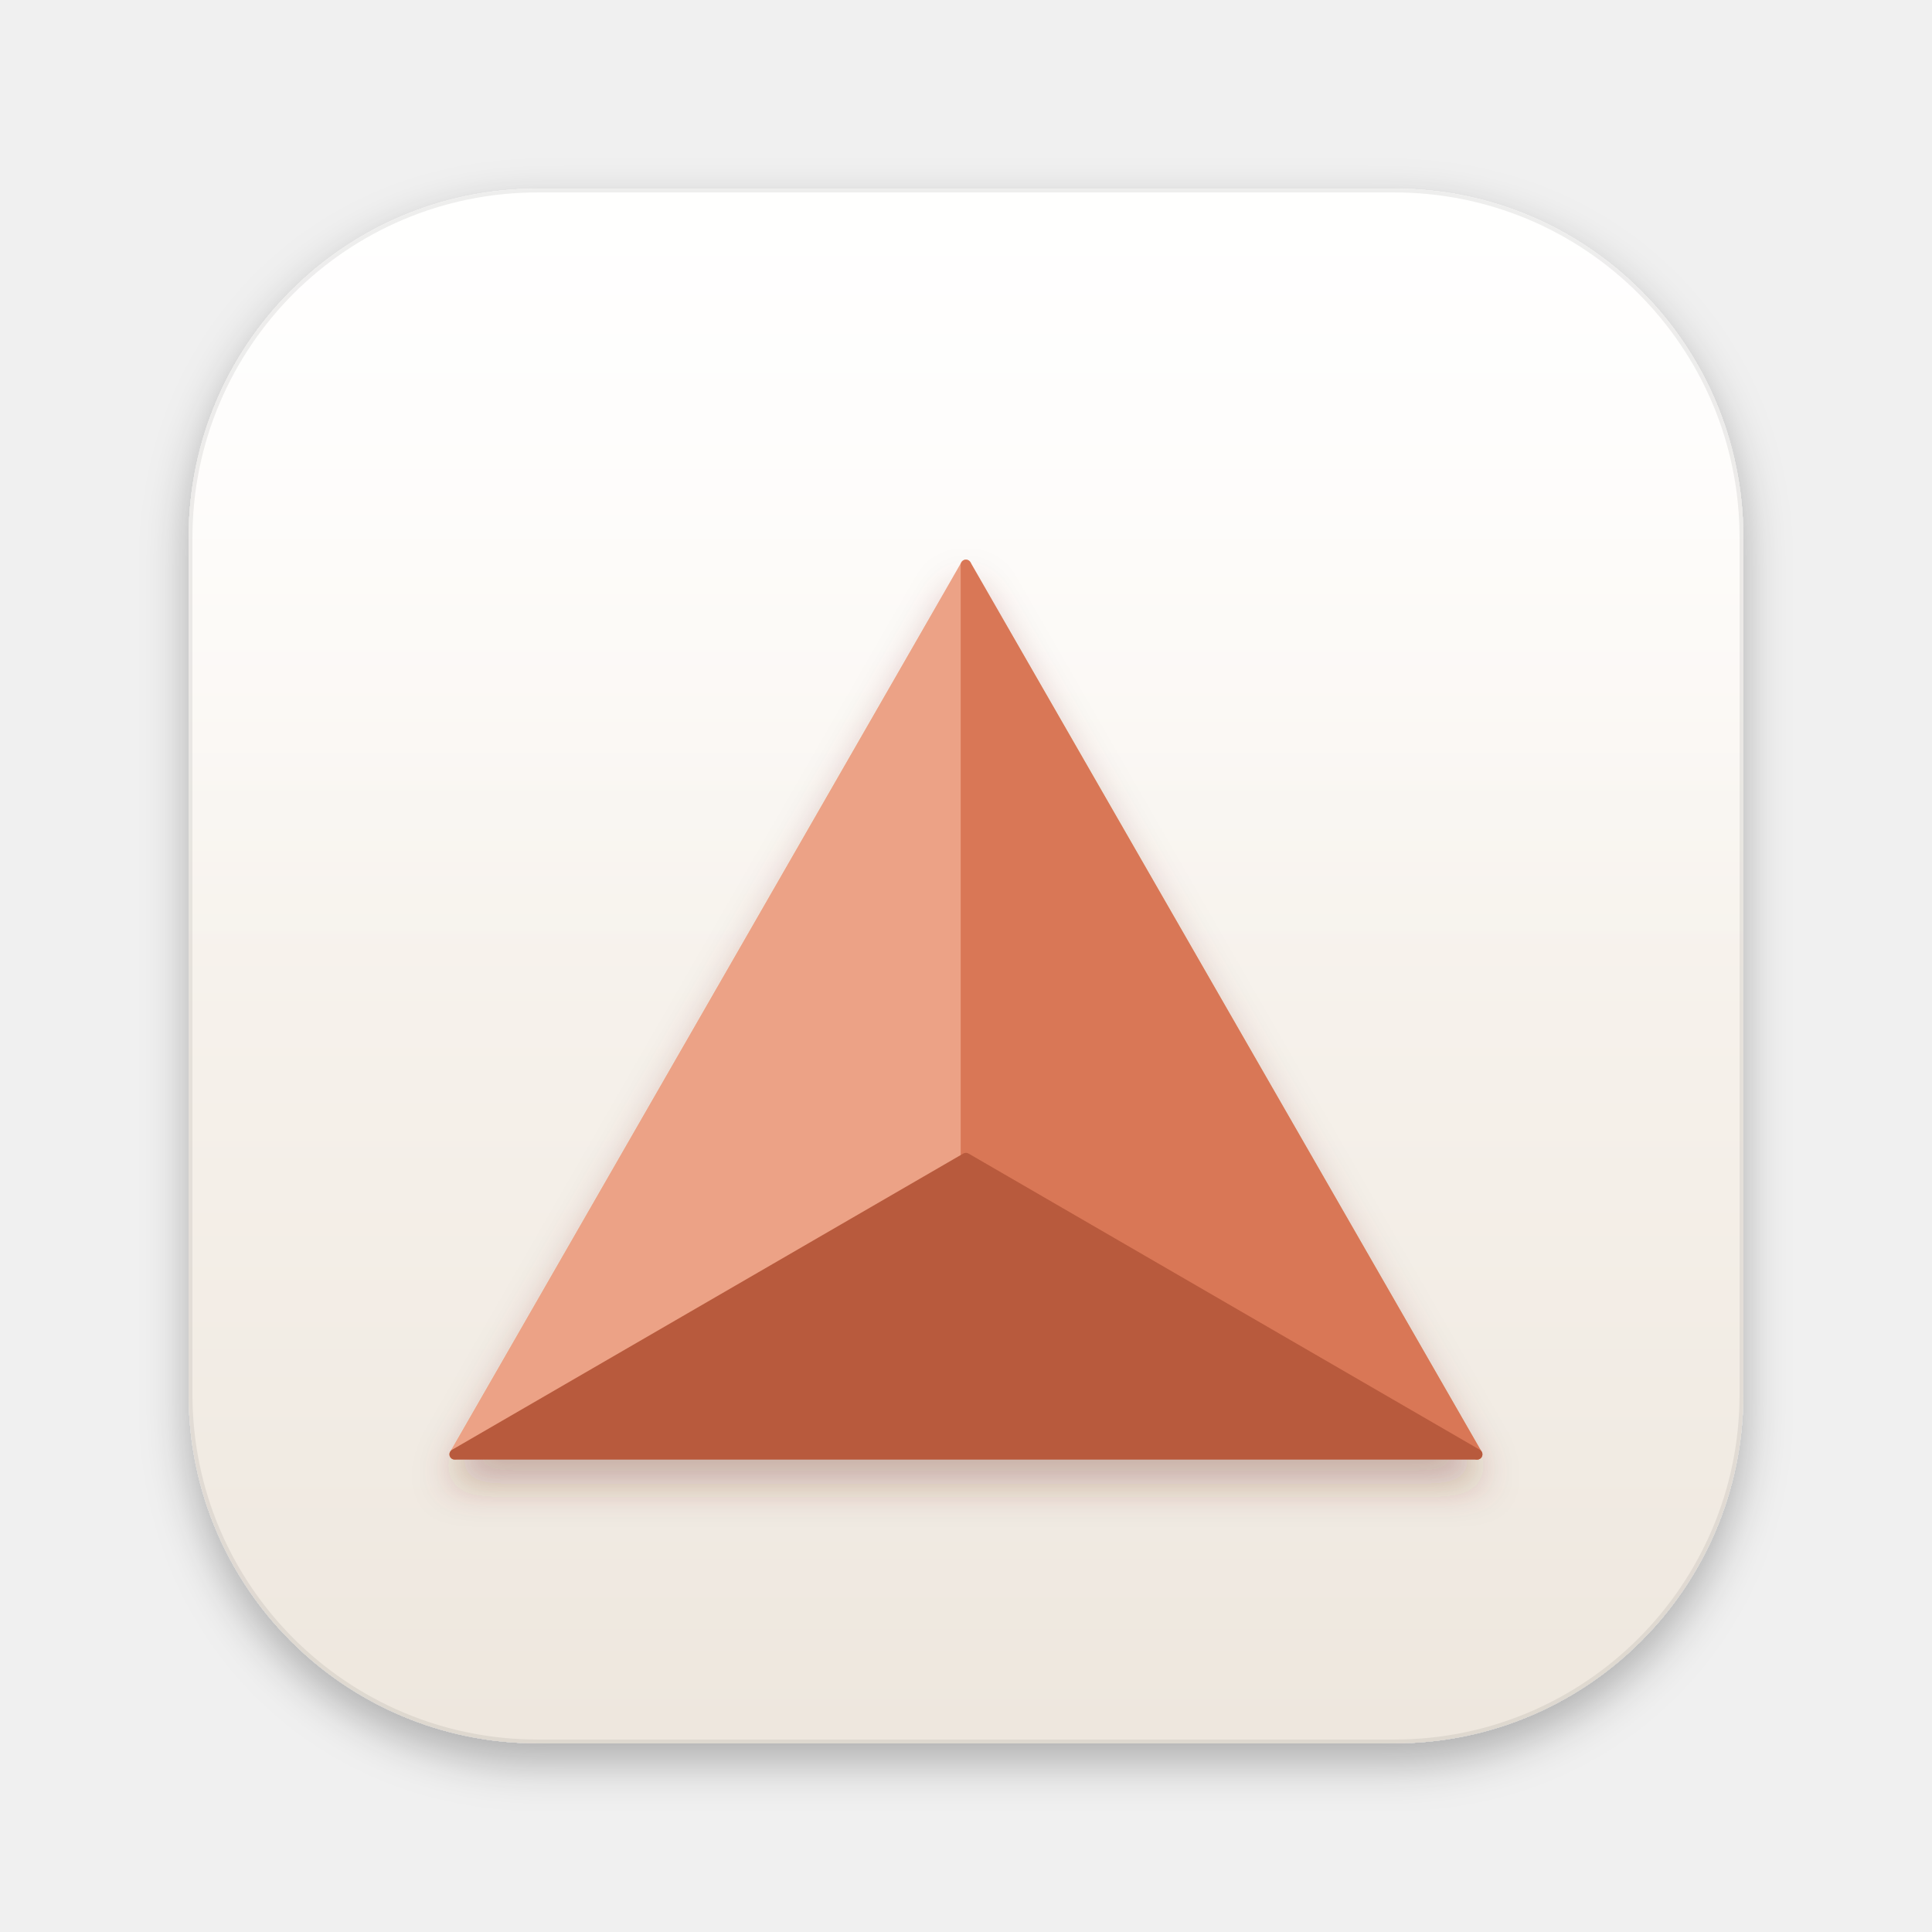
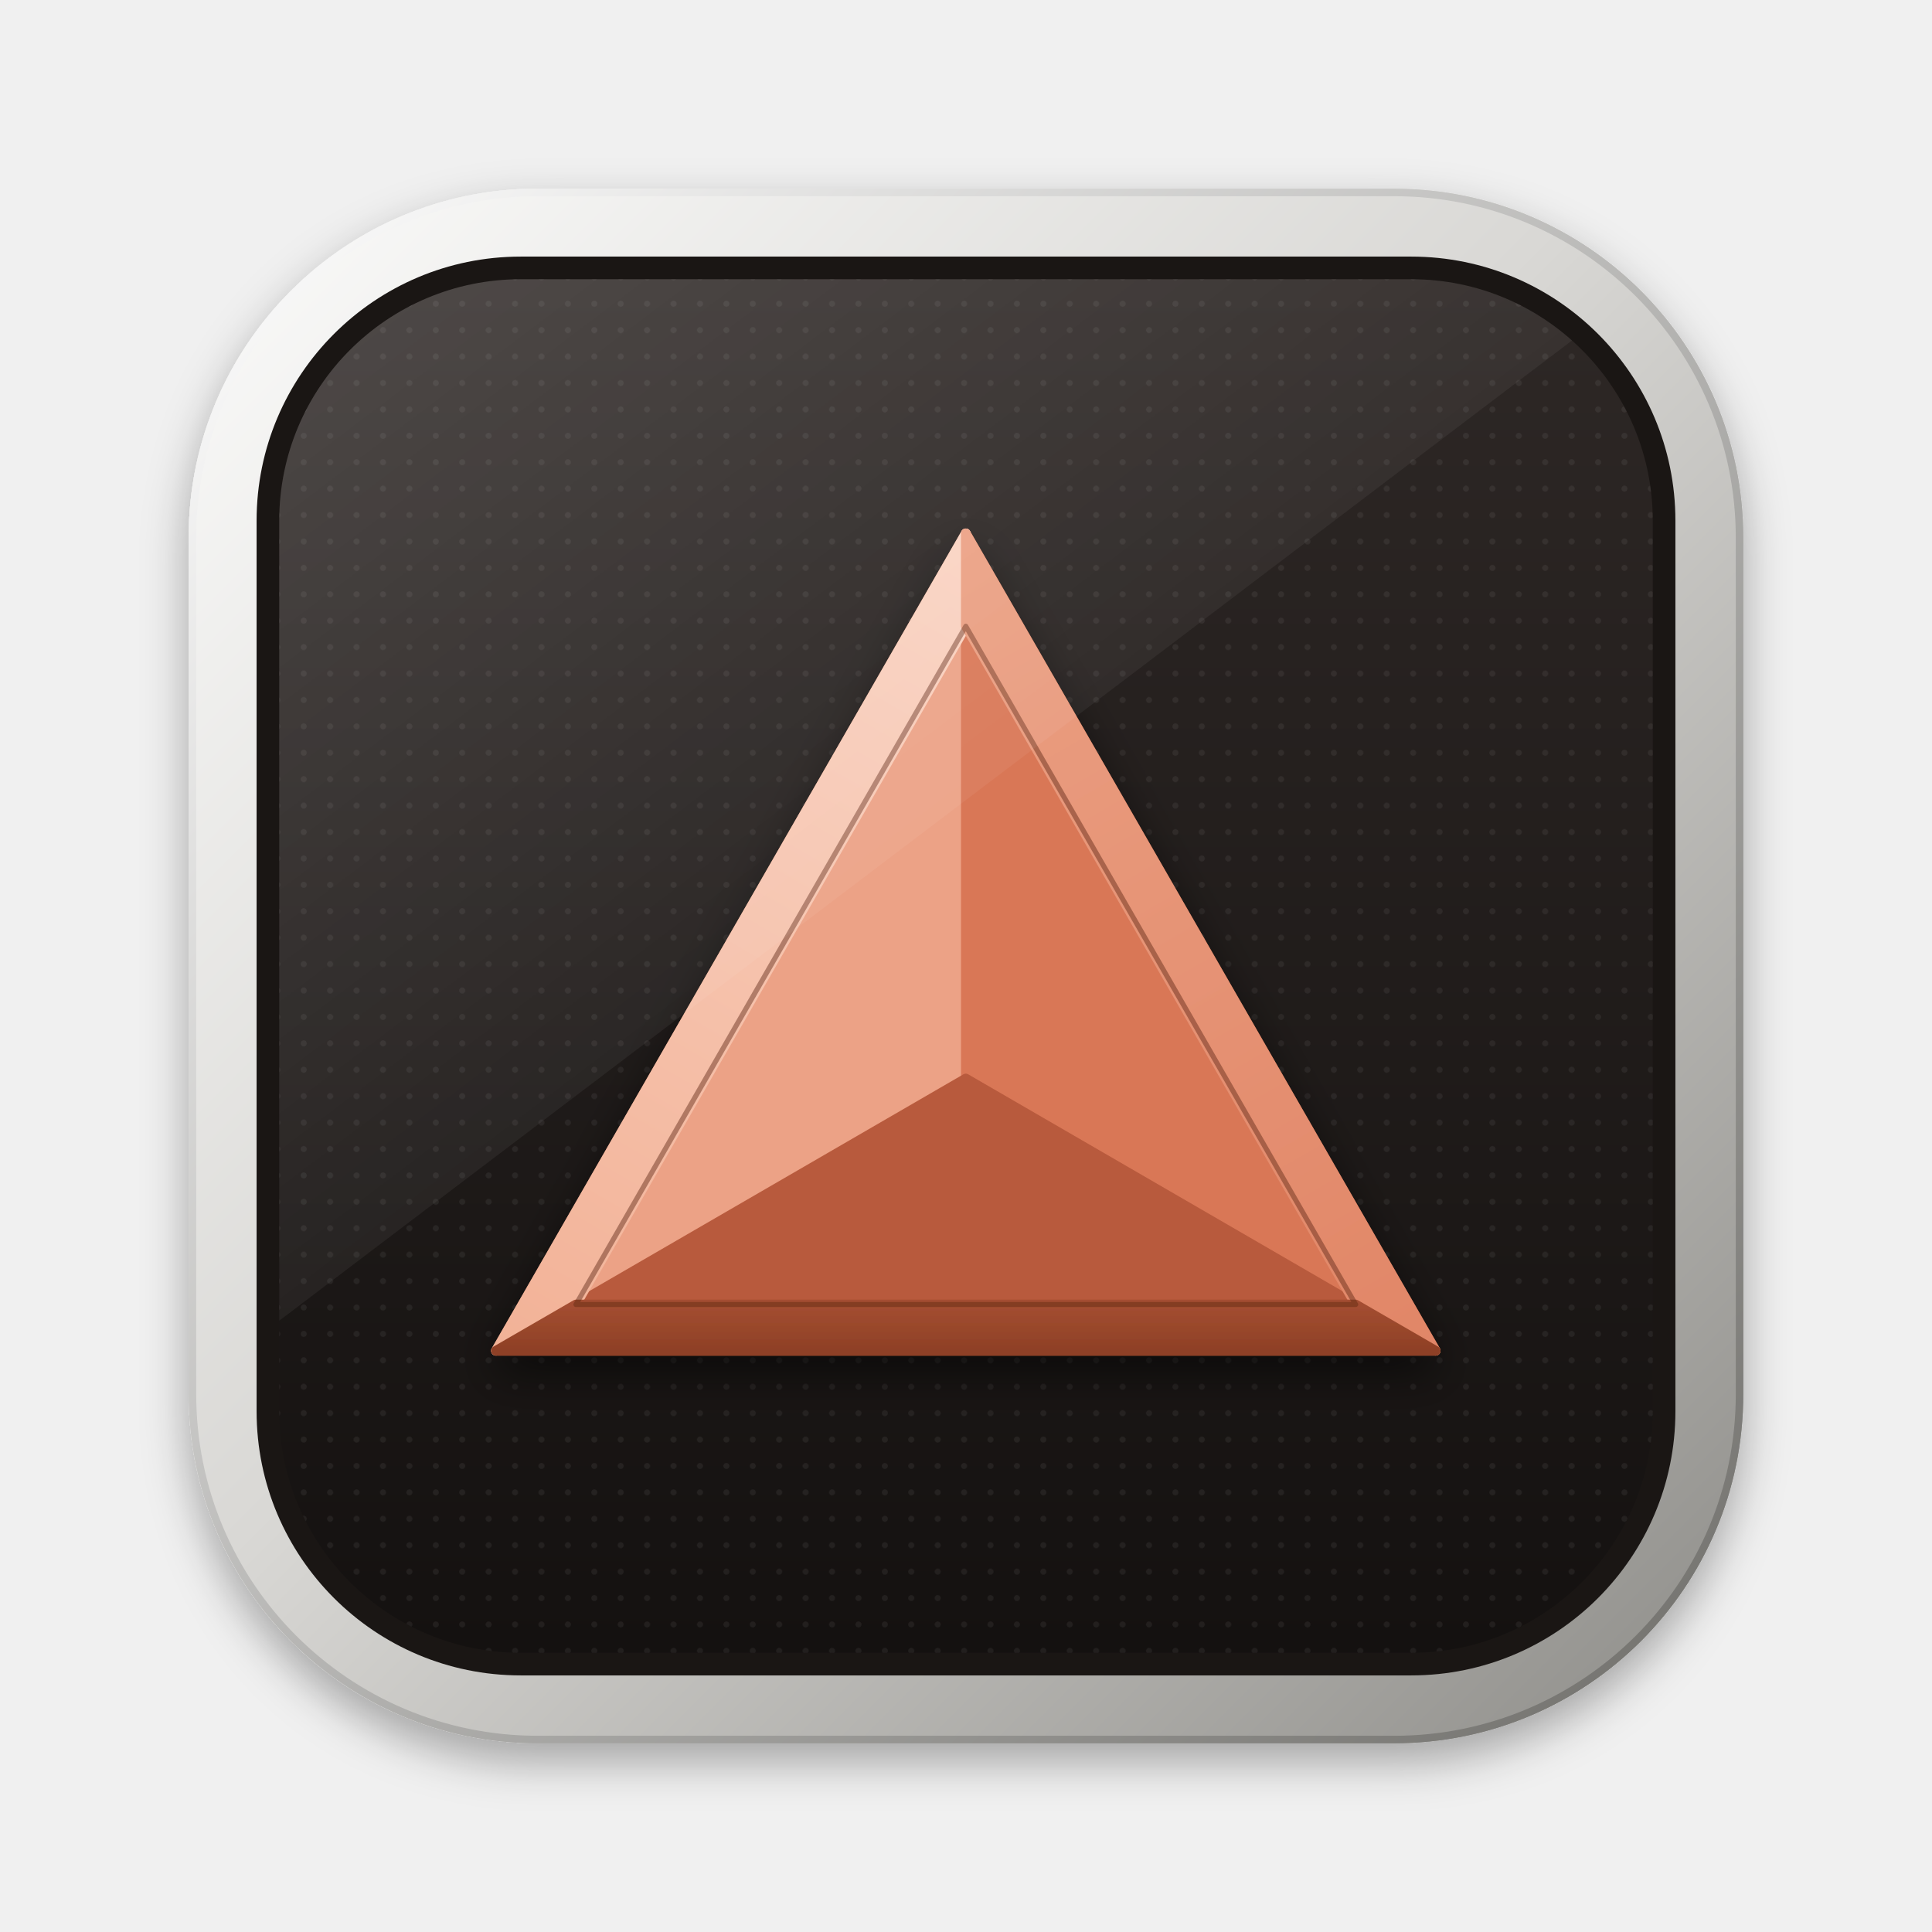
<svg xmlns="http://www.w3.org/2000/svg" viewBox="0 0 1024 1024">
  <defs>
-     <linearGradient id="tile" x1="0" y1="0" x2="0" y2="1">
-       <stop offset="0" stop-color="#FFFDFA" />
-       <stop offset="1" stop-color="#EEE7DE" />
+     <linearGradient id="bevelLit" gradientUnits="userSpaceOnUse" x1="512" y1="57.6" x2="44.8" y2="870.4">
+       <stop offset="0" stop-color="#FAD3C2" />
+       <stop offset="1" stop-color="#F2B297" />
    </linearGradient>
-     <linearGradient id="sheen" x1="0" y1="0" x2="0" y2="1">
-       <stop offset="0" stop-color="#FFFFFF" stop-opacity="0.9" />
-       <stop offset="0.5" stop-color="#FFFFFF" stop-opacity="0" />
+     <linearGradient id="bevelMid" gradientUnits="userSpaceOnUse" x1="512" y1="57.6" x2="979.2" y2="870.4">
+       <stop offset="0" stop-color="#EBA083" />
+       <stop offset="1" stop-color="#E18667" />
    </linearGradient>
+     <linearGradient id="bevelShade" gradientUnits="userSpaceOnUse" x1="512" y1="824" x2="512" y2="870.4">
+       <stop offset="0" stop-color="#A44E31" />
+       <stop offset="1" stop-color="#8E4026" />
+     </linearGradient>
+     <linearGradient id="bezel" x1="0" y1="0" x2="1" y2="1">
+       <stop offset="0" stop-color="#FBFBFA" />
+       <stop offset="0.45" stop-color="#D9D8D5" />
+       <stop offset="1" stop-color="#8E8D89" />
+     </linearGradient>
+     <linearGradient id="bezelEdge" x1="0" y1="0" x2="1" y2="1">
+       <stop offset="0" stop-color="#FFFFFF" />
+       <stop offset="1" stop-color="#6F6E6A" />
+     </linearGradient>
+     <linearGradient id="screen" x1="0" y1="0" x2="0" y2="1">
+       <stop offset="0" stop-color="#2E2826" />
+       <stop offset="1" stop-color="#141110" />
+     </linearGradient>
+     <linearGradient id="gloss" x1="0" y1="0" x2="1" y2="1">
+       <stop offset="0" stop-color="#FFFFFF" stop-opacity="0.16" />
+       <stop offset="0.55" stop-color="#FFFFFF" stop-opacity="0.04" />
+       <stop offset="0.56" stop-color="#FFFFFF" stop-opacity="0" />
+     </linearGradient>
+     <pattern id="dots" width="14" height="14" patternUnits="userSpaceOnUse">
+       <circle cx="7" cy="7" r="1.6" fill="#FFFFFF" fill-opacity="0.06" />
+     </pattern>
    <filter id="tileShadow" x="-20%" y="-20%" width="140%" height="140%">
-       <feDropShadow dx="0" dy="10" stdDeviation="12" flood-color="#000000" flood-opacity="0.28" />
+       <feDropShadow dx="0" dy="10" stdDeviation="12" flood-color="#000000" flood-opacity="0.32" />
    </filter>
-     <filter id="solidShadow" x="-20%" y="-20%" width="140%" height="150%">
-       <feDropShadow dx="0" dy="22" stdDeviation="18" flood-color="#6E3018" flood-opacity="0.32" />
+     <filter id="glow" x="-30%" y="-30%" width="160%" height="170%">
+       <feDropShadow dx="0" dy="18" stdDeviation="22" flood-color="#000000" flood-opacity="0.55" />
    </filter>
+     <clipPath id="screenClip">
+       <rect x="148" y="148" width="728" height="728" rx="128" />
+     </clipPath>
  </defs>
-   <rect x="100" y="100" width="824" height="824" rx="185" fill="url(#tile)" filter="url(#tileShadow)" />
-   <rect x="100" y="100" width="824" height="824" rx="185" fill="url(#sheen)" />
-   <rect x="101" y="101" width="822" height="822" rx="184" fill="none" stroke="#000000" stroke-opacity="0.07" stroke-width="2" />
-   <g filter="url(#solidShadow)" transform="translate(215 266) scale(0.58)" stroke-width="9.6" stroke-linejoin="round">
-     <polygon points="512,57.6 44.8,870.4 512,599.68" fill="#ECA286" stroke="#ECA286" />
-     <polygon points="512,57.6 512,599.68 979.2,870.4" fill="#D97757" stroke="#D97757" />
-     <polygon points="44.8,870.4 979.2,870.4 512,599.68" fill="#B85A3C" stroke="#B85A3C" />
+   <rect x="100" y="100" width="824" height="824" rx="185" fill="url(#bezel)" filter="url(#tileShadow)" />
+   <rect x="102" y="102" width="820" height="820" rx="183" fill="none" stroke="url(#bezelEdge)" stroke-width="4" />
+   <rect x="136" y="136" width="752" height="752" rx="140" fill="#1A1614" />
+   <rect x="148" y="148" width="728" height="728" rx="128" fill="url(#screen)" />
+   <rect x="148" y="148" width="728" height="728" rx="128" fill="url(#dots)" />
+   <g filter="url(#glow)" transform="translate(239 252) scale(0.533)">
+     <g stroke-width="9.6" stroke-linejoin="round">
+       <polygon points="512,57.6 44.8,870.4 512,599.68" fill="#ECA286" stroke="#ECA286" />
+       <polygon points="512,57.6 512,599.68 979.2,870.4" fill="#D97757" stroke="#D97757" />
+       <polygon points="44.8,870.4 979.2,870.4 512,599.68" fill="#B85A3C" stroke="#B85A3C" />
+       <polygon points="512,57.6 44.8,870.4 124.3,824.4 512,149.91" fill="url(#bevelLit)" stroke="url(#bevelLit)" />
+       <polygon points="512,57.6 512,149.91 899.7,824.4 979.2,870.4" fill="url(#bevelMid)" stroke="url(#bevelMid)" />
+       <polygon points="44.8,870.4 979.2,870.4 899.7,824.4 124.3,824.4" fill="url(#bevelShade)" stroke="url(#bevelShade)" />
+     </g>
+     <polygon points="512,149.91 124.3,824.4 899.7,824.4" fill="none" stroke="#5E2615" stroke-opacity="0.45" stroke-width="5" stroke-linejoin="round" />
+   </g>
+   <g clip-path="url(#screenClip)">
+     <polygon points="148,148 876,148 148,700" fill="url(#gloss)" />
  </g>
</svg>
